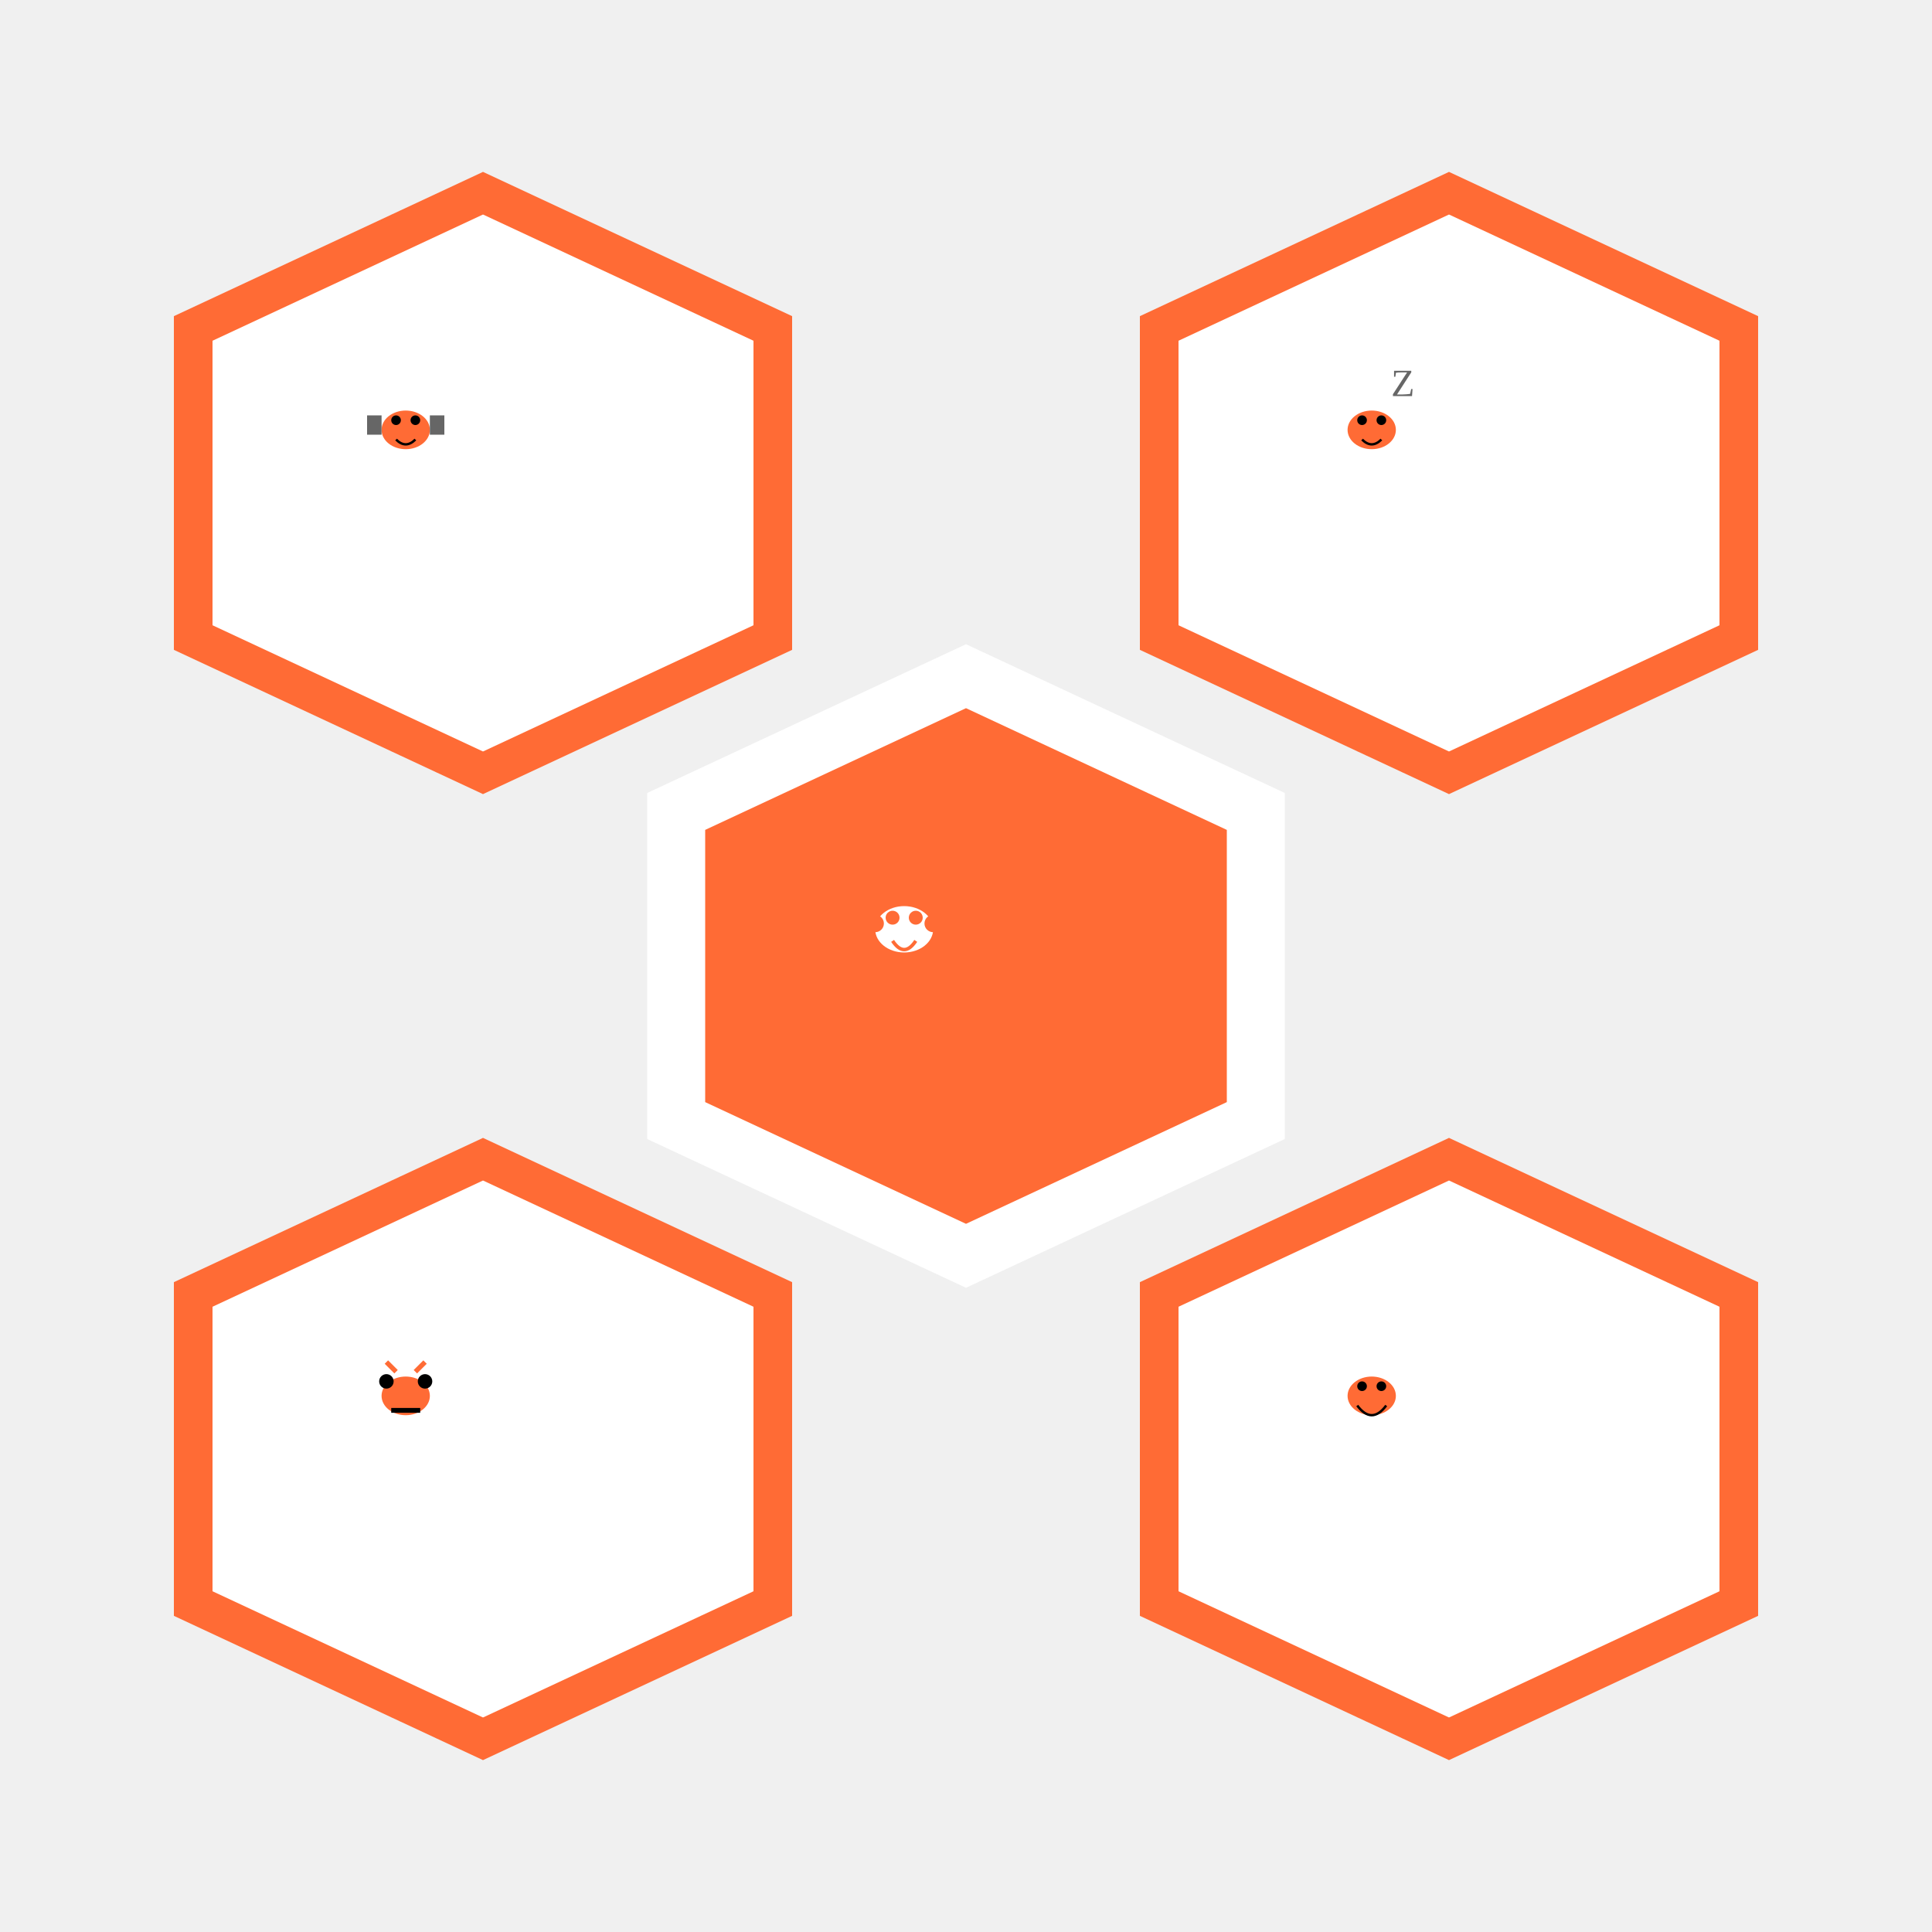
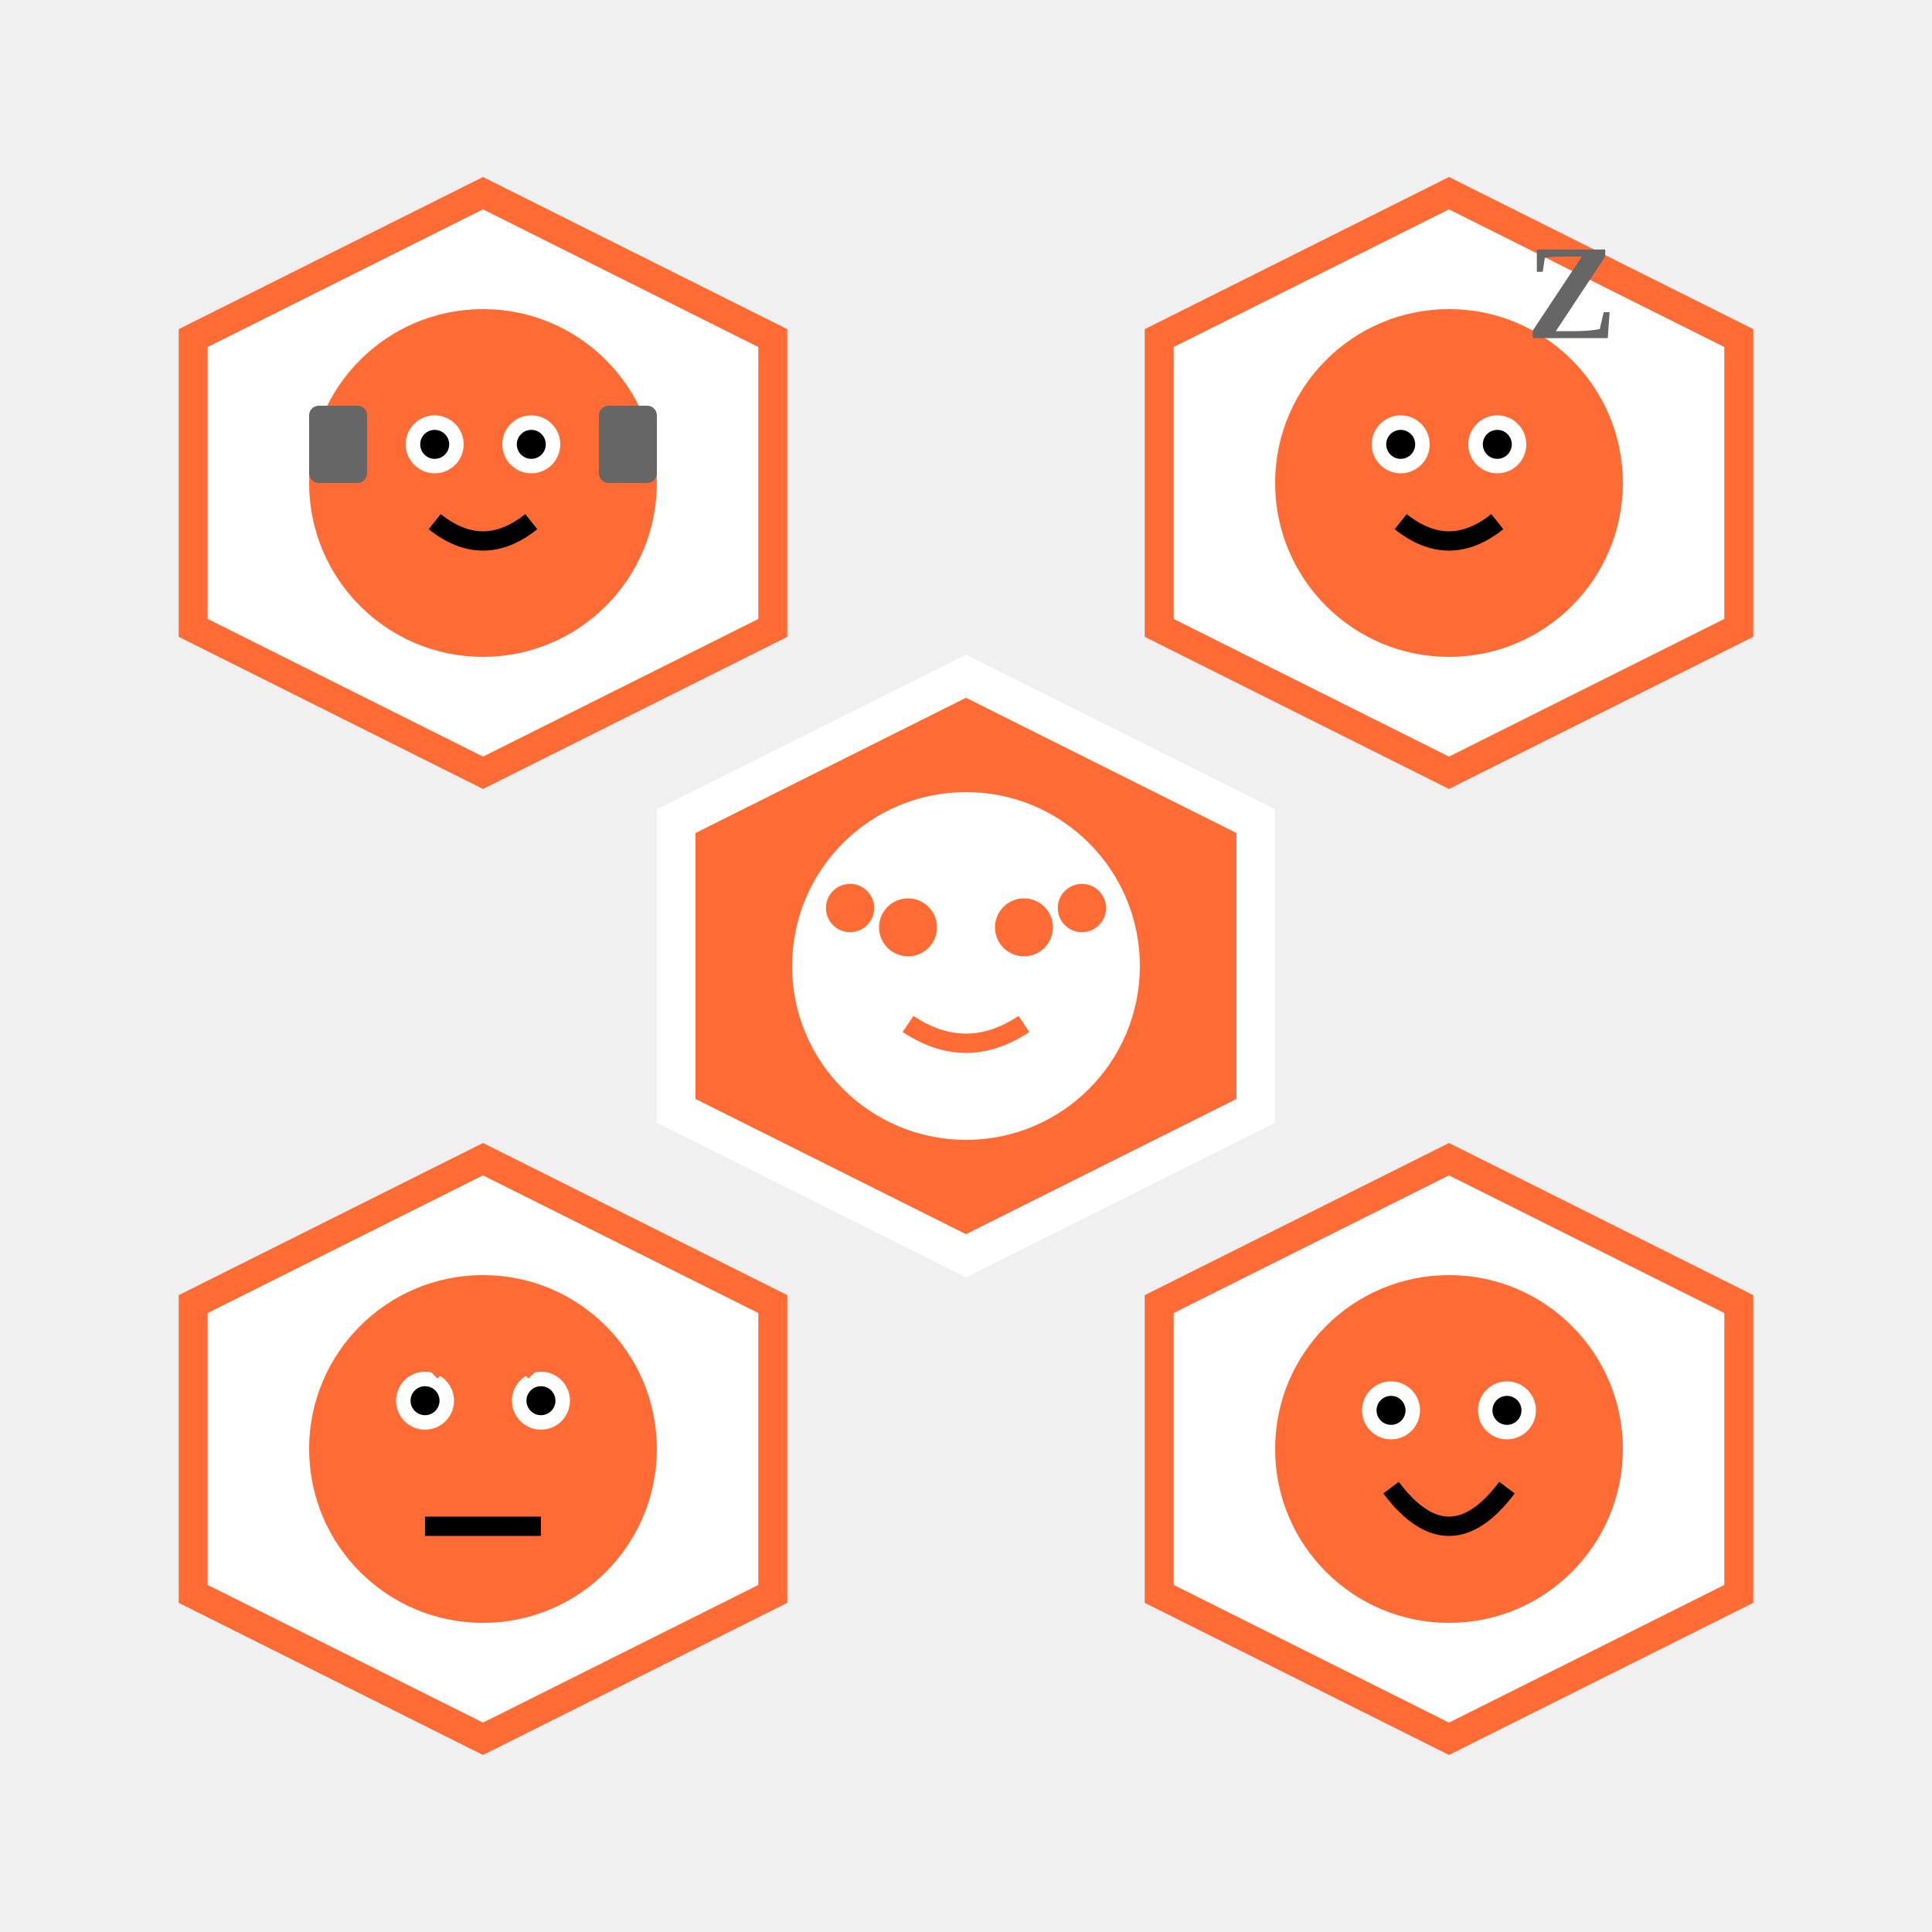
- <svg xmlns="http://www.w3.org/2000/svg" viewBox="0 0 100 100">
+ <svg xmlns="http://www.w3.org/2000/svg" viewBox="0 0 200 200">
  <defs>
    <linearGradient id="g" x1="0%" y1="0%" x2="100%" y2="100%">
      <stop offset="0%" style="stop-color:#FF6B35" />
      <stop offset="100%" style="stop-color:#FF8C42" />
    </linearGradient>
  </defs>
-   <polygon points="25,10 40,17 40,33 25,40 10,33 10,17" fill="#fff" stroke="#FF6B35" stroke-width="2" />
-   <g transform="translate(17,18) scale(0.25)">
-     <ellipse cx="16" cy="17" rx="5" ry="4" fill="#FF6B35" />
-     <circle cx="14" cy="15" r="1" fill="#000" />
-     <circle cx="18" cy="15" r="1" fill="#000" />
-     <path d="M14,19 Q16,21 18,19" stroke="#000" stroke-width="0.5" fill="none" />
-     <rect x="8" y="14" width="3" height="4" fill="#666" />
-     <rect x="21" y="14" width="3" height="4" fill="#666" />
-   </g>
-   <polygon points="75,10 90,17 90,33 75,40 60,33 60,17" fill="#fff" stroke="#FF6B35" stroke-width="2" />
-   <g transform="translate(67,18) scale(0.25)">
-     <ellipse cx="16" cy="17" rx="5" ry="4" fill="#FF6B35" />
-     <circle cx="14" cy="15" r="1" fill="#000" />
-     <circle cx="18" cy="15" r="1" fill="#000" />
-     <path d="M14,19 Q16,21 18,19" stroke="#000" stroke-width="0.5" fill="none" />
-     <text x="20" y="10" font-size="8" fill="#666">Z</text>
-   </g>
-   <polygon points="25,60 40,67 40,83 25,90 10,83 10,67" fill="#fff" stroke="#FF6B35" stroke-width="2" />
-   <g transform="translate(17,68) scale(0.25)">
-     <ellipse cx="16" cy="17" rx="5" ry="4" fill="#FF6B35" />
-     <circle cx="12" cy="14" r="1.5" fill="#000" />
-     <circle cx="20" cy="14" r="1.5" fill="#000" />
-     <path d="M13,20 L19,20" stroke="#000" stroke-width="1" />
-     <path d="M12,10 L14,12" stroke="#FF6B35" stroke-width="1" />
-     <path d="M20,10 L18,12" stroke="#FF6B35" stroke-width="1" />
-   </g>
-   <polygon points="75,60 90,67 90,83 75,90 60,83 60,67" fill="#fff" stroke="#FF6B35" stroke-width="2" />
-   <g transform="translate(67,68) scale(0.25)">
-     <ellipse cx="16" cy="17" rx="5" ry="4" fill="#FF6B35" />
-     <circle cx="14" cy="15" r="1" fill="#000" />
-     <circle cx="18" cy="15" r="1" fill="#000" />
-     <path d="M13,19 Q16,23 19,19" stroke="#000" stroke-width="0.5" fill="none" />
-   </g>
-   <polygon points="50,35 65,42 65,58 50,65 35,58 35,42" fill="#fff" stroke="#FF6B35" stroke-width="2" />
-   <g transform="translate(42,43) scale(0.25)">
-     <ellipse cx="16" cy="17" rx="5" ry="4" fill="#FF6B35" />
-     <circle cx="14" cy="15" r="1" fill="#000" />
-     <circle cx="18" cy="15" r="1" fill="#000" />
-     <path d="M14,19 Q16,17 18,19" stroke="#000" stroke-width="0.5" fill="none" />
-     <circle cx="12" cy="18" r="1" fill="#66CCFF" />
-     <circle cx="20" cy="18" r="1" fill="#66CCFF" />
-   </g>
-   <polygon points="50,35 65,42 65,58 50,65 35,58 35,42" fill="#FF6B35" stroke="#fff" stroke-width="3" />
-   <g transform="translate(42,43) scale(0.3)">
-     <ellipse cx="16" cy="17" rx="5" ry="4" fill="#fff" />
-     <circle cx="14" cy="15" r="1.2" fill="#FF6B35" />
-     <circle cx="18" cy="15" r="1.2" fill="#FF6B35" />
-     <path d="M14,19 Q16,22 18,19" stroke="#FF6B35" stroke-width="0.6" fill="none" />
-     <circle cx="11" cy="16" r="1.5" fill="#FF6B35" />
-     <circle cx="21" cy="16" r="1.5" fill="#FF6B35" />
-   </g>
+   <polygon points="50,20 80,35 80,65 50,80 20,65 20,35" fill="#fff" stroke="#FF6B35" stroke-width="3" />
+   <circle cx="50" cy="50" r="18" fill="#FF6B35" />
+   <circle cx="45" cy="46" r="3" fill="#fff" />
+   <circle cx="55" cy="46" r="3" fill="#fff" />
+   <circle cx="45" cy="46" r="1.5" fill="#000" />
+   <circle cx="55" cy="46" r="1.5" fill="#000" />
+   <path d="M45,54 Q50,58 55,54" stroke="#000" stroke-width="2" fill="none" />
+   <rect x="32" y="42" width="6" height="8" fill="#666" rx="1" />
+   <rect x="62" y="42" width="6" height="8" fill="#666" rx="1" />
+   <polygon points="150,20 180,35 180,65 150,80 120,65 120,35" fill="#fff" stroke="#FF6B35" stroke-width="3" />
+   <circle cx="150" cy="50" r="18" fill="#FF6B35" />
+   <circle cx="145" cy="46" r="3" fill="#fff" />
+   <circle cx="155" cy="46" r="3" fill="#fff" />
+   <circle cx="145" cy="46" r="1.5" fill="#000" />
+   <circle cx="155" cy="46" r="1.5" fill="#000" />
+   <path d="M145,54 Q150,58 155,54" stroke="#000" stroke-width="2" fill="none" />
+   <text x="158" y="35" font-size="14" fill="#666" font-weight="bold">Z</text>
+   <polygon points="50,120 80,135 80,165 50,180 20,165 20,135" fill="#fff" stroke="#FF6B35" stroke-width="3" />
+   <circle cx="50" cy="150" r="18" fill="#FF6B35" />
+   <circle cx="44" cy="145" r="3" fill="#fff" />
+   <circle cx="56" cy="145" r="3" fill="#fff" />
+   <circle cx="44" cy="145" r="1.5" fill="#000" />
+   <circle cx="56" cy="145" r="1.5" fill="#000" />
+   <path d="M44,158 L56,158" stroke="#000" stroke-width="2" />
+   <path d="M42,138 L46,142" stroke="#FF6B35" stroke-width="2" />
+   <path d="M58,138 L54,142" stroke="#FF6B35" stroke-width="2" />
+   <polygon points="150,120 180,135 180,165 150,180 120,165 120,135" fill="#fff" stroke="#FF6B35" stroke-width="3" />
+   <circle cx="150" cy="150" r="18" fill="#FF6B35" />
+   <circle cx="144" cy="146" r="3" fill="#fff" />
+   <circle cx="156" cy="146" r="3" fill="#fff" />
+   <circle cx="144" cy="146" r="1.5" fill="#000" />
+   <circle cx="156" cy="146" r="1.5" fill="#000" />
+   <path d="M144,154 Q150,162 156,154" stroke="#000" stroke-width="2" fill="none" />
+   <polygon points="100,70 130,85 130,115 100,130 70,115 70,85" fill="#fff" stroke="#FF6B35" stroke-width="3" />
+   <circle cx="100" cy="100" r="18" fill="#FF6B35" />
+   <circle cx="94" cy="96" r="3" fill="#fff" />
+   <circle cx="106" cy="96" r="3" fill="#fff" />
+   <circle cx="94" cy="96" r="1.5" fill="#000" />
+   <circle cx="106" cy="96" r="1.5" fill="#000" />
+   <path d="M94,106 Q100,102 106,106" stroke="#000" stroke-width="2" fill="none" />
+   <circle cx="90" cy="104" r="2" fill="#66CCFF" />
+   <circle cx="110" cy="104" r="2" fill="#66CCFF" />
+   <polygon points="100,70 130,85 130,115 100,130 70,115 70,85" fill="#FF6B35" stroke="#fff" stroke-width="4" />
+   <circle cx="100" cy="100" r="18" fill="#fff" />
+   <circle cx="94" cy="96" r="3" fill="#FF6B35" />
+   <circle cx="106" cy="96" r="3" fill="#FF6B35" />
+   <circle cx="94" cy="96" r="1.5" fill="#FF6B35" />
+   <circle cx="106" cy="96" r="1.5" fill="#FF6B35" />
+   <path d="M94,106 Q100,110 106,106" stroke="#FF6B35" stroke-width="2" fill="none" />
+   <circle cx="88" cy="94" r="2.5" fill="#FF6B35" />
+   <circle cx="112" cy="94" r="2.5" fill="#FF6B35" />
</svg>
